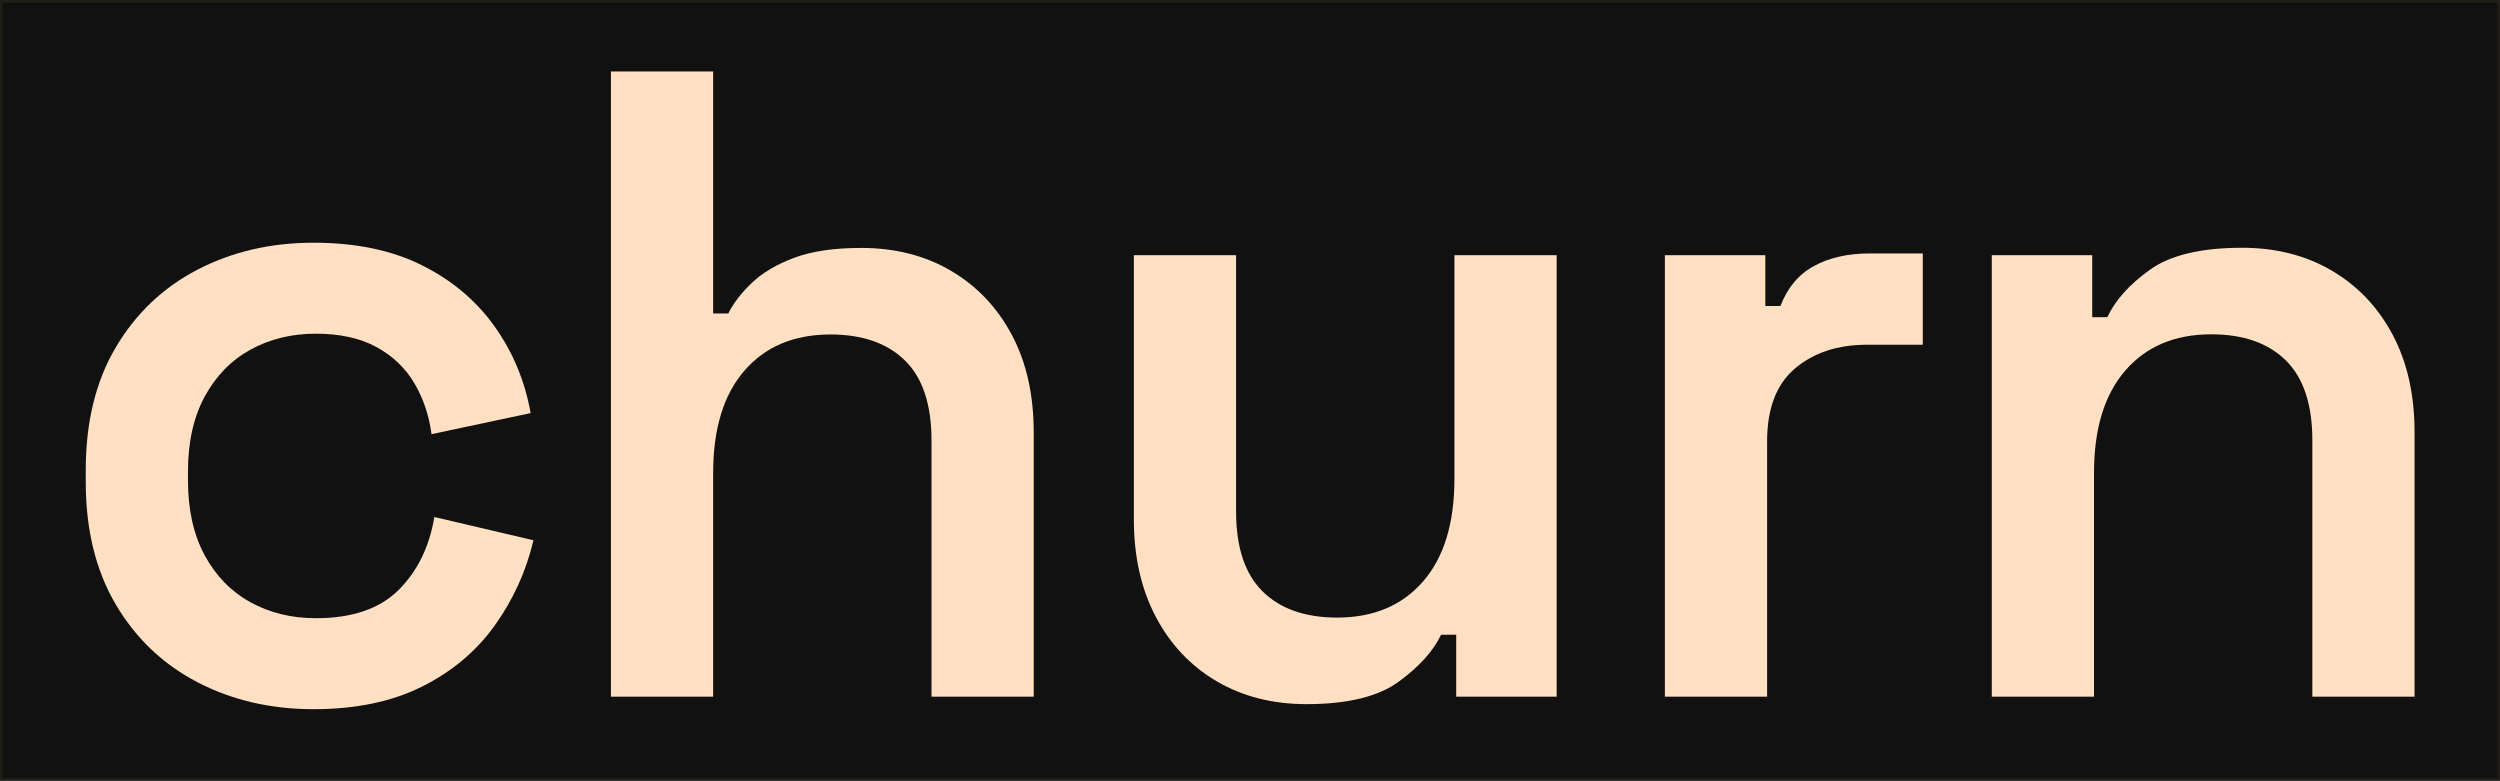
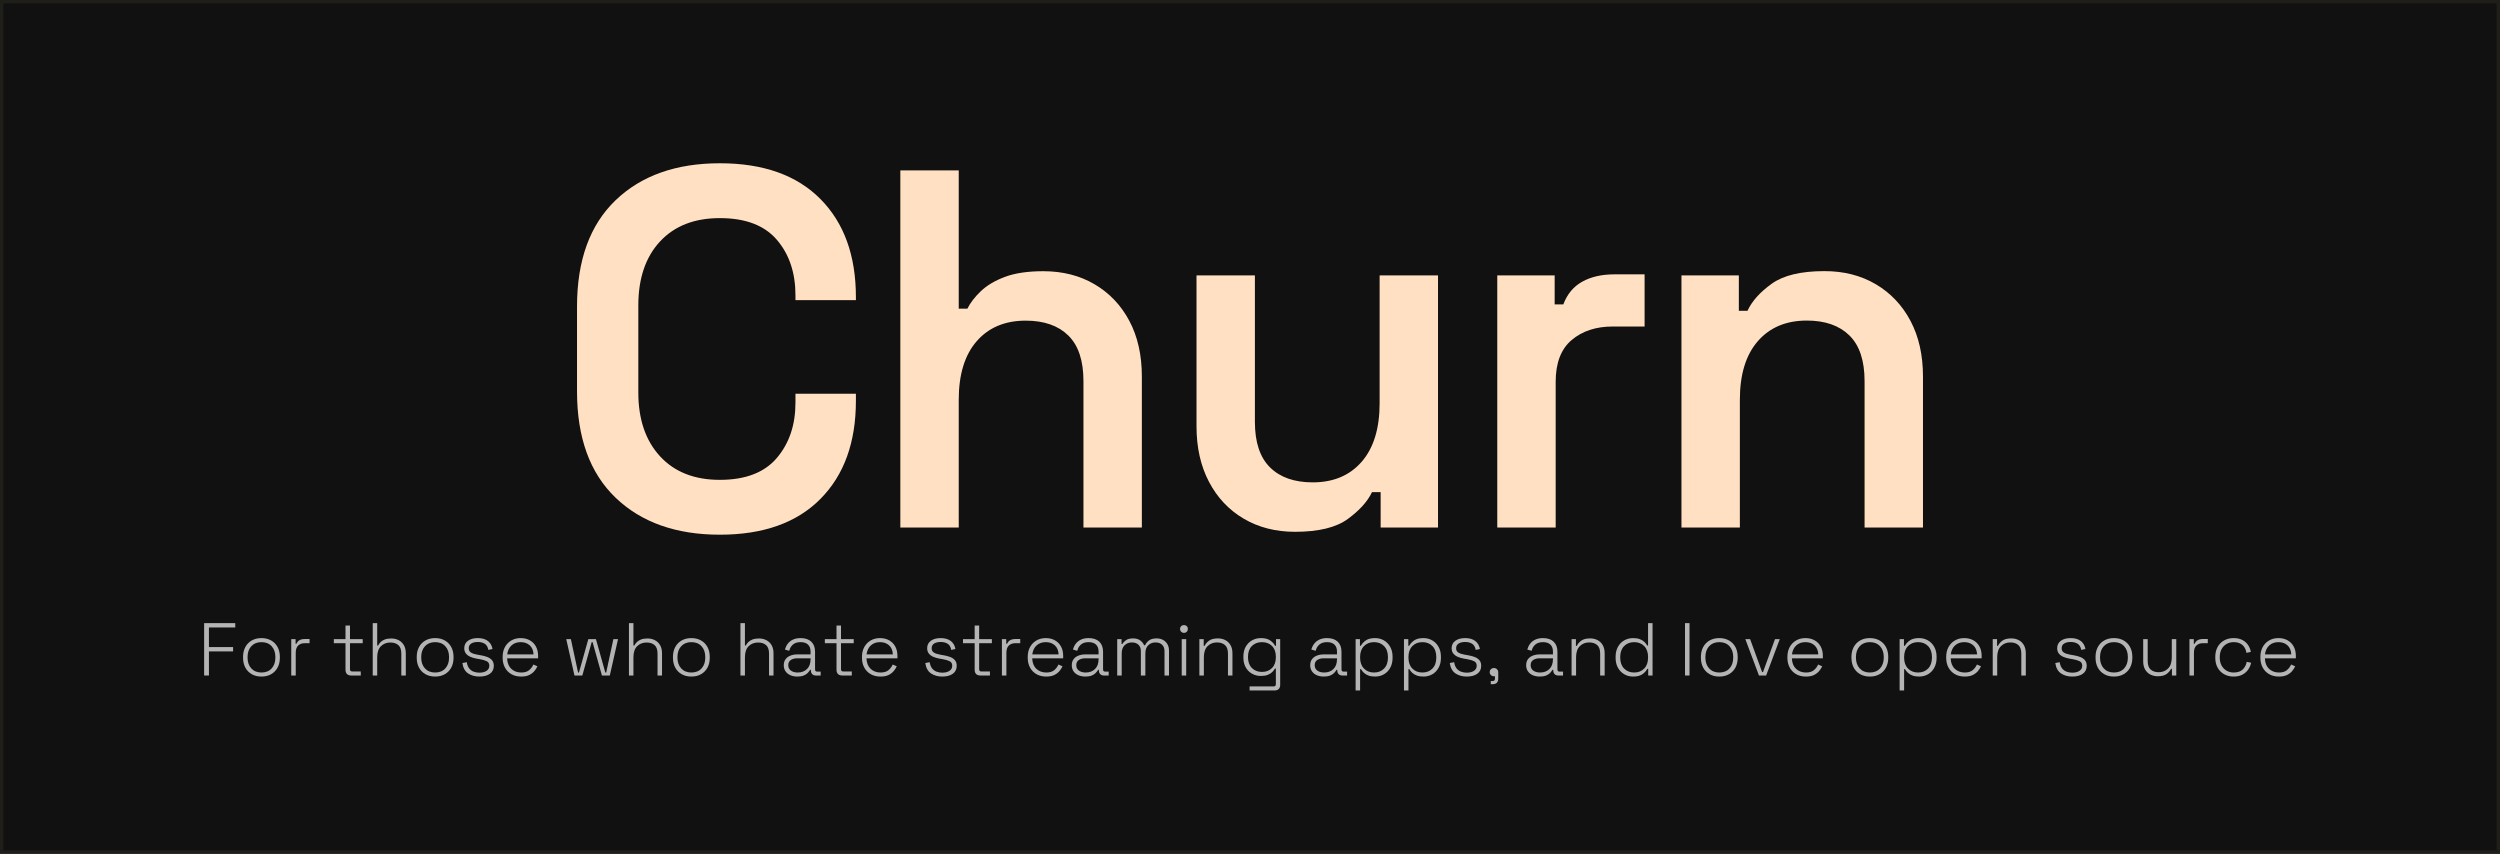
- <svg xmlns="http://www.w3.org/2000/svg" viewBox="0 0 2799 874" width="2799" height="874" role="img" aria-label="churn">
-   <rect x="0" y="0" width="2799" height="874" fill="#111111" />
-   <rect x="1.5" y="1.5" width="2796" height="871" fill="none" stroke="#201e18" stroke-width="3" />
+ <svg xmlns="http://www.w3.org/2000/svg" viewBox="0 0 1470 502" width="1470" height="502" role="img" aria-label="Churn">
+   <rect x="0" y="0" width="1470" height="502" fill="#111111" />
+   <rect x="1" y="1" width="1468" height="500" fill="none" stroke="#201e18" stroke-width="2" />
  <g fill="#ffe0c2">
-     <path transform="translate(46.85 780.00) scale(1 -1)" d="M304.225 -14Q232.4 -14 174.425 16.087Q116.45 46.175 82.8 103.175Q49.15 160.175 49.15 240.475V253.775Q49.15 334.25 82.8 391.163Q116.45 448.075 174.425 478.163Q232.4 508.25 304.225 508.25Q375.05 508.25 425.612 482.988Q476.175 457.725 506.975 414.4Q537.775 371.075 547.25 317.475L436.274 293.925Q432.099 325.5 417.049 350.987Q402 376.475 374.662 391.437Q347.325 406.399 306.7 406.399Q266.075 406.399 233.563 388.5Q201.05 370.6 182.326 336Q163.601 301.4 163.601 251.95V242.3Q163.601 192.85 182.326 158.25Q201.05 123.651 233.563 105.751Q266.075 87.851 306.7 87.851Q367.725 87.851 399.412 119.451Q431.099 151.05 439.449 201.15L550.425 175.125Q538.125 123.175 507.15 79.85Q476.175 36.525 425.612 11.262Q375.05 -14 304.225 -14Z" />
-     <path transform="translate(610.85 780.00) scale(1 -1)" d="M73.15 0V700H187.601V429.05H204.551Q213.251 446.45 231.038 463.413Q248.826 480.375 278.375 491.4Q307.925 502.425 353.325 502.425Q410.45 502.425 454.038 476.713Q497.625 451 522.063 404.937Q546.5 358.875 546.5 296V0H432.049V287.05Q432.049 347.25 402.362 376.387Q372.675 405.524 318.875 405.524Q257.9 405.524 222.75 365.187Q187.601 324.85 187.601 250.425V0Z" />
-     <path transform="translate(1200.85 780.00) scale(1 -1)" d="M261.8 -8.35Q204.85 -8.35 161.175 17.363Q117.5 43.075 93.062 89.638Q68.625 136.2 68.625 198.25V494.25H183.076V207.2Q183.076 147.175 212.763 117.863Q242.45 88.551 296.25 88.551Q357.225 88.551 392.375 128.976Q427.524 169.4 427.524 243.825V494.25H541.975V0H429.524V69.375H412.574Q399.524 41.925 365.125 16.787Q330.725 -8.35 261.8 -8.35Z" />
-     <path transform="translate(1790.85 780.00) scale(1 -1)" d="M73.15 0V494.25H185.601V437.375H202.551Q214.076 467.9 239.926 482.075Q265.776 496.25 302.4 496.25H361.875V394.049H299.525Q250.301 394.049 218.951 367.587Q187.601 341.125 187.601 285.85V0Z" />
-     <path transform="translate(2156.85 780.00) scale(1 -1)" d="M73.15 0V494.25H185.601V424.875H202.551Q215.601 453.15 250 477.875Q284.4 502.6 353.325 502.6Q410.45 502.6 454.038 476.888Q497.625 451.175 522.063 405.025Q546.5 358.875 546.5 296V0H432.049V287.05Q432.049 347.25 402.362 376.475Q372.675 405.699 318.875 405.699Q257.9 405.699 222.75 365.275Q187.601 324.85 187.601 250.425V0Z" />
+     <path transform="translate(323.56 310.20) scale(1 -1)" d="M99.70 -4.20Q61.07 -4.20 38.40 17.55Q15.73 39.30 15.73 80.06V129.94Q15.73 170.70 38.40 192.45Q61.07 214.20 99.70 214.20Q138.04 214.20 158.87 193.15Q179.71 172.11 179.71 135.47V133.72H144.17V136.57Q144.17 156.43 133.24 169.19Q122.32 181.95 99.70 181.95Q77.29 181.95 64.53 168.21Q51.77 154.47 51.77 130.54V79.46Q51.77 55.78 64.53 41.91Q77.29 28.05 99.70 28.05Q122.32 28.05 133.24 40.94Q144.17 53.82 144.17 73.43V78.68H179.71V74.53Q179.71 37.89 158.87 16.85Q138.04 -4.20 99.70 -4.20Z" />
+     <path transform="translate(507.46 310.20) scale(1 -1)" d="M21.94 0.00V210.00H56.28V128.72H61.37Q63.98 133.94 69.31 139.02Q74.65 144.11 83.51 147.42Q92.38 150.73 106.00 150.73Q123.14 150.73 136.21 143.01Q149.29 135.30 156.62 121.48Q163.95 107.66 163.95 88.80V0.00H129.61V86.11Q129.61 104.17 120.71 112.92Q111.80 121.66 95.66 121.66Q77.37 121.66 66.83 109.56Q56.28 97.45 56.28 75.13V0.00Z" />
+     <path transform="translate(682.96 310.20) scale(1 -1)" d="M78.54 -2.50Q61.45 -2.50 48.35 5.21Q35.25 12.92 27.92 26.89Q20.59 40.86 20.59 59.48V148.28H54.92V62.16Q54.92 44.15 63.83 35.36Q72.74 26.57 88.88 26.57Q107.17 26.57 117.71 38.69Q128.26 50.82 128.26 73.15V148.28H162.59V0.00H128.86V20.81H123.77Q119.86 12.58 109.54 5.04Q99.22 -2.50 78.54 -2.50Z" />
+     <path transform="translate(858.46 310.20) scale(1 -1)" d="M21.94 0.00V148.28H55.68V131.21H60.77Q64.22 140.37 71.98 144.62Q79.73 148.88 90.72 148.88H108.56V118.21H89.86Q75.09 118.21 65.69 110.28Q56.28 102.34 56.28 85.75V0.00Z" />
+     <path transform="translate(966.76 310.20) scale(1 -1)" d="M21.94 0.00V148.28H55.68V127.46H60.77Q64.68 135.95 75.00 143.36Q85.32 150.78 106.00 150.78Q123.14 150.78 136.21 143.07Q149.29 135.35 156.62 121.51Q163.95 107.66 163.95 88.80V0.00H129.61V86.11Q129.61 104.17 120.71 112.94Q111.80 121.71 95.66 121.71Q77.37 121.71 66.83 109.58Q56.28 97.45 56.28 75.13V0.00Z" />
+   </g>
+   <g fill="#b4b4b4">
+     <path transform="translate(116.25 397.20) scale(1 -1)" d="M3.78 0.00V30.80H22.09V28.25H6.60V16.72H20.81V14.17H6.60V0.00Z" />
+     <path transform="translate(140.10 397.20) scale(1 -1)" d="M13.64 -0.62Q10.38 -0.62 7.94 0.77Q5.50 2.16 4.16 4.64Q2.82 7.13 2.82 10.43V10.96Q2.82 14.26 4.16 16.74Q5.50 19.23 7.94 20.61Q10.38 22.00 13.64 22.00Q16.90 22.00 19.34 20.61Q21.78 19.23 23.12 16.74Q24.46 14.26 24.46 10.96V10.43Q24.46 7.13 23.12 4.64Q21.78 2.16 19.34 0.77Q16.90 -0.62 13.64 -0.62ZM13.64 1.76Q17.42 1.76 19.62 4.16Q21.82 6.56 21.82 10.52V10.87Q21.82 14.83 19.62 17.23Q17.42 19.62 13.64 19.62Q9.90 19.62 7.68 17.23Q5.46 14.83 5.46 10.87V10.52Q5.46 6.56 7.68 4.16Q9.90 1.76 13.64 1.76Z" />
+     <path transform="translate(167.38 397.20) scale(1 -1)" d="M3.87 0.00V21.38H6.42V18.70H6.95Q7.57 20.15 8.78 20.81Q9.99 21.47 12.14 21.47H14.65V19.01H11.84Q9.42 19.01 7.96 17.64Q6.51 16.28 6.51 13.38V0.00Z" />
+     <path transform="translate(194.97 397.20) scale(1 -1)" d="M11.62 0.00Q9.90 0.00 9.04 0.88Q8.18 1.76 8.18 3.34V19.01H1.32V21.38H8.18V29.39H10.82V21.38H18.30V19.01H10.82V3.70Q10.82 2.38 12.14 2.38H17.16V0.00Z" />
+     <path transform="translate(215.29 397.20) scale(1 -1)" d="M3.87 0.00V30.80H6.51V17.64H7.04Q7.57 18.70 8.51 19.65Q9.46 20.59 10.98 21.19Q12.50 21.78 14.78 21.78Q17.12 21.78 19.05 20.81Q20.99 19.84 22.15 17.91Q23.32 15.97 23.32 13.02V0.00H20.68V12.85Q20.68 16.37 18.92 17.89Q17.16 19.40 14.21 19.40Q10.91 19.40 8.71 17.25Q6.51 15.09 6.51 10.69V0.00Z" />
+     <path transform="translate(242.22 397.20) scale(1 -1)" d="M13.64 -0.62Q10.38 -0.62 7.94 0.77Q5.50 2.16 4.16 4.64Q2.82 7.13 2.82 10.43V10.96Q2.82 14.26 4.16 16.74Q5.50 19.23 7.94 20.61Q10.38 22.00 13.64 22.00Q16.90 22.00 19.34 20.61Q21.78 19.23 23.12 16.74Q24.46 14.26 24.46 10.96V10.43Q24.46 7.13 23.12 4.64Q21.78 2.16 19.34 0.77Q16.90 -0.62 13.64 -0.62ZM13.64 1.76Q17.42 1.76 19.62 4.16Q21.82 6.56 21.82 10.52V10.87Q21.82 14.83 19.62 17.23Q17.42 19.62 13.64 19.62Q9.90 19.62 7.68 17.23Q5.46 14.83 5.46 10.87V10.52Q5.46 6.56 7.68 4.16Q9.90 1.76 13.64 1.76Z" />
+     <path transform="translate(269.50 397.20) scale(1 -1)" d="M12.36 -0.62Q8.49 -0.62 5.74 1.23Q2.99 3.08 2.38 7.35L4.97 7.83Q5.32 5.50 6.40 4.16Q7.48 2.82 9.04 2.24Q10.60 1.67 12.36 1.67Q15.00 1.67 16.61 2.75Q18.22 3.83 18.22 5.72Q18.22 7.66 16.70 8.40Q15.18 9.15 12.67 9.59L10.65 9.94Q8.62 10.30 7.00 11.02Q5.37 11.75 4.42 12.98Q3.48 14.21 3.48 16.06Q3.48 18.83 5.65 20.42Q7.83 22.00 11.44 22.00Q15.09 22.00 17.31 20.35Q19.54 18.70 20.11 15.58L17.64 15.05Q17.20 17.60 15.55 18.66Q13.90 19.71 11.44 19.71Q9.02 19.71 7.57 18.79Q6.12 17.86 6.12 16.06Q6.12 14.30 7.44 13.49Q8.76 12.67 11.04 12.28L13.07 11.92Q15.27 11.57 17.03 10.89Q18.79 10.21 19.82 8.98Q20.86 7.74 20.86 5.72Q20.86 2.68 18.57 1.03Q16.28 -0.62 12.36 -0.62Z" />
+     <path transform="translate(292.73 397.20) scale(1 -1)" d="M13.73 -0.62Q10.43 -0.62 7.99 0.77Q5.54 2.16 4.18 4.66Q2.82 7.17 2.82 10.43V10.96Q2.82 14.26 4.18 16.74Q5.54 19.23 7.94 20.61Q10.34 22.00 13.42 22.00Q16.41 22.00 18.72 20.75Q21.03 19.49 22.35 17.14Q23.67 14.78 23.67 11.53V10.12H5.46Q5.59 6.12 7.90 3.94Q10.21 1.76 13.73 1.76Q16.72 1.76 18.37 3.12Q20.02 4.49 20.90 6.47L23.28 5.41Q22.62 3.96 21.45 2.57Q20.28 1.19 18.44 0.29Q16.59 -0.62 13.73 -0.62ZM5.50 12.41H20.99Q20.81 15.88 18.74 17.75Q16.68 19.62 13.42 19.62Q10.21 19.62 8.10 17.75Q5.98 15.88 5.50 12.41Z" />
+     <path transform="translate(330.40 397.20) scale(1 -1)" d="M7.39 0.00 2.55 21.38H5.28L9.50 1.76H10.03L15.53 21.38H20.02L25.52 1.76H26.05L30.27 21.38H33.00L28.16 0.00H23.54L18.04 19.62H17.51L12.01 0.00Z" />
+     <path transform="translate(365.95 397.20) scale(1 -1)" d="M3.87 0.00V30.80H6.51V17.64H7.04Q7.57 18.70 8.51 19.65Q9.46 20.59 10.98 21.19Q12.50 21.78 14.78 21.78Q17.12 21.78 19.05 20.81Q20.99 19.84 22.15 17.91Q23.32 15.97 23.32 13.02V0.00H20.68V12.85Q20.68 16.37 18.92 17.89Q17.16 19.40 14.21 19.40Q10.91 19.40 8.71 17.25Q6.51 15.09 6.51 10.69V0.00Z" />
+     <path transform="translate(392.88 397.20) scale(1 -1)" d="M13.64 -0.62Q10.38 -0.62 7.94 0.77Q5.50 2.16 4.16 4.64Q2.82 7.13 2.82 10.43V10.96Q2.82 14.26 4.16 16.74Q5.50 19.23 7.94 20.61Q10.38 22.00 13.64 22.00Q16.90 22.00 19.34 20.61Q21.78 19.23 23.12 16.74Q24.46 14.26 24.46 10.96V10.43Q24.46 7.13 23.12 4.64Q21.78 2.16 19.34 0.77Q16.90 -0.62 13.64 -0.62ZM13.64 1.76Q17.42 1.76 19.62 4.16Q21.82 6.56 21.82 10.52V10.87Q21.82 14.83 19.62 17.23Q17.42 19.62 13.64 19.62Q9.90 19.62 7.68 17.23Q5.46 14.83 5.46 10.87V10.52Q5.46 6.56 7.68 4.16Q9.90 1.76 13.64 1.76Z" />
+     <path transform="translate(431.51 397.20) scale(1 -1)" d="M3.87 0.00V30.80H6.51V17.64H7.04Q7.57 18.70 8.51 19.65Q9.46 20.59 10.98 21.19Q12.50 21.78 14.78 21.78Q17.12 21.78 19.05 20.81Q20.99 19.84 22.15 17.91Q23.32 15.97 23.32 13.02V0.00H20.68V12.85Q20.68 16.37 18.92 17.89Q17.16 19.40 14.21 19.40Q10.91 19.40 8.71 17.25Q6.51 15.09 6.51 10.69V0.00Z" />
+     <path transform="translate(458.44 397.20) scale(1 -1)" d="M10.43 -0.62Q8.18 -0.62 6.36 0.15Q4.53 0.92 3.48 2.42Q2.42 3.92 2.42 6.03Q2.42 8.18 3.48 9.59Q4.53 11.00 6.34 11.70Q8.14 12.41 10.34 12.41H18.17V14.12Q18.17 16.72 16.68 18.17Q15.18 19.62 12.32 19.62Q9.50 19.62 7.85 18.24Q6.20 16.85 5.63 14.52L3.08 15.27Q3.61 17.16 4.75 18.68Q5.90 20.20 7.79 21.10Q9.68 22.00 12.32 22.00Q16.37 22.00 18.59 19.89Q20.81 17.78 20.81 13.99V3.61Q20.81 2.29 22.04 2.29H24.11V0.00H21.30Q19.93 0.00 19.14 0.81Q18.35 1.63 18.35 3.04V3.34H17.91Q17.34 2.38 16.43 1.45Q15.53 0.53 14.08 -0.04Q12.63 -0.62 10.43 -0.62ZM10.60 1.76Q13.99 1.76 16.08 3.81Q18.17 5.85 18.17 9.59V10.12H10.38Q8.10 10.12 6.58 9.13Q5.06 8.14 5.06 6.07Q5.06 4.00 6.62 2.88Q8.18 1.76 10.60 1.76Z" />
+     <path transform="translate(483.69 397.20) scale(1 -1)" d="M11.62 0.00Q9.90 0.00 9.04 0.88Q8.18 1.76 8.18 3.34V19.01H1.32V21.38H8.18V29.39H10.82V21.38H18.30V19.01H10.82V3.70Q10.82 2.38 12.14 2.38H17.16V0.00Z" />
+     <path transform="translate(504.02 397.20) scale(1 -1)" d="M13.73 -0.62Q10.43 -0.62 7.99 0.77Q5.54 2.16 4.18 4.66Q2.82 7.17 2.82 10.43V10.96Q2.82 14.26 4.18 16.74Q5.54 19.23 7.94 20.61Q10.34 22.00 13.42 22.00Q16.41 22.00 18.72 20.75Q21.03 19.49 22.35 17.14Q23.67 14.78 23.67 11.53V10.12H5.46Q5.59 6.12 7.90 3.94Q10.21 1.76 13.73 1.76Q16.72 1.76 18.37 3.12Q20.02 4.49 20.90 6.47L23.28 5.41Q22.62 3.96 21.45 2.57Q20.28 1.19 18.44 0.29Q16.59 -0.62 13.73 -0.62ZM5.50 12.41H20.99Q20.81 15.88 18.74 17.75Q16.68 19.62 13.42 19.62Q10.21 19.62 8.10 17.75Q5.98 15.88 5.50 12.41Z" />
+     <path transform="translate(541.69 397.20) scale(1 -1)" d="M12.36 -0.62Q8.49 -0.62 5.74 1.23Q2.99 3.08 2.38 7.35L4.97 7.83Q5.32 5.50 6.40 4.16Q7.48 2.82 9.04 2.24Q10.60 1.67 12.36 1.67Q15.00 1.67 16.61 2.75Q18.22 3.83 18.22 5.72Q18.22 7.66 16.70 8.40Q15.18 9.15 12.67 9.59L10.65 9.94Q8.62 10.30 7.00 11.02Q5.37 11.75 4.42 12.98Q3.48 14.21 3.48 16.06Q3.48 18.83 5.65 20.42Q7.83 22.00 11.44 22.00Q15.09 22.00 17.31 20.35Q19.54 18.70 20.11 15.58L17.64 15.05Q17.20 17.60 15.55 18.66Q13.90 19.71 11.44 19.71Q9.02 19.71 7.57 18.79Q6.12 17.86 6.12 16.06Q6.12 14.30 7.44 13.49Q8.76 12.67 11.04 12.28L13.07 11.92Q15.27 11.57 17.03 10.89Q18.79 10.21 19.82 8.98Q20.86 7.74 20.86 5.72Q20.86 2.68 18.57 1.03Q16.28 -0.62 12.36 -0.62Z" />
+     <path transform="translate(564.92 397.20) scale(1 -1)" d="M11.62 0.00Q9.90 0.00 9.04 0.88Q8.18 1.76 8.18 3.34V19.01H1.32V21.38H8.18V29.39H10.82V21.38H18.30V19.01H10.82V3.70Q10.82 2.38 12.14 2.38H17.16V0.00Z" />
+     <path transform="translate(585.25 397.20) scale(1 -1)" d="M3.87 0.00V21.38H6.42V18.70H6.95Q7.57 20.15 8.78 20.81Q9.99 21.47 12.14 21.47H14.65V19.01H11.84Q9.42 19.01 7.96 17.64Q6.51 16.28 6.51 13.38V0.00Z" />
+     <path transform="translate(601.48 397.20) scale(1 -1)" d="M13.73 -0.62Q10.43 -0.62 7.99 0.77Q5.54 2.16 4.18 4.66Q2.82 7.17 2.82 10.43V10.96Q2.82 14.26 4.18 16.74Q5.54 19.23 7.94 20.61Q10.34 22.00 13.42 22.00Q16.41 22.00 18.72 20.75Q21.03 19.49 22.35 17.14Q23.67 14.78 23.67 11.53V10.12H5.46Q5.59 6.12 7.90 3.94Q10.21 1.76 13.73 1.76Q16.72 1.76 18.37 3.12Q20.02 4.49 20.90 6.47L23.28 5.41Q22.62 3.96 21.45 2.57Q20.28 1.19 18.44 0.29Q16.59 -0.62 13.73 -0.62ZM5.50 12.41H20.99Q20.81 15.88 18.74 17.75Q16.68 19.62 13.42 19.62Q10.21 19.62 8.10 17.75Q5.98 15.88 5.50 12.41Z" />
+     <path transform="translate(627.79 397.20) scale(1 -1)" d="M10.43 -0.62Q8.18 -0.62 6.36 0.15Q4.53 0.92 3.48 2.42Q2.42 3.92 2.42 6.03Q2.42 8.18 3.48 9.59Q4.53 11.00 6.34 11.70Q8.14 12.41 10.34 12.41H18.17V14.12Q18.17 16.72 16.68 18.17Q15.18 19.62 12.32 19.62Q9.50 19.62 7.85 18.24Q6.20 16.85 5.63 14.52L3.08 15.27Q3.61 17.16 4.75 18.68Q5.90 20.20 7.79 21.10Q9.68 22.00 12.32 22.00Q16.37 22.00 18.59 19.89Q20.81 17.78 20.81 13.99V3.61Q20.81 2.29 22.04 2.29H24.11V0.00H21.30Q19.93 0.00 19.14 0.81Q18.35 1.63 18.35 3.04V3.34H17.91Q17.34 2.38 16.43 1.45Q15.53 0.53 14.08 -0.04Q12.63 -0.62 10.43 -0.62ZM10.60 1.76Q13.99 1.76 16.08 3.81Q18.17 5.85 18.17 9.59V10.12H10.38Q8.10 10.12 6.58 9.13Q5.06 8.14 5.06 6.07Q5.06 4.00 6.62 2.88Q8.18 1.76 10.60 1.76Z" />
+     <path transform="translate(653.05 397.20) scale(1 -1)" d="M3.87 0.00V21.38H6.42V18.57H6.95Q7.61 19.76 9.06 20.79Q10.52 21.82 13.20 21.82Q15.80 21.82 17.40 20.64Q19.01 19.45 19.71 17.78H20.24Q20.99 19.45 22.57 20.64Q24.16 21.82 27.02 21.82Q29.22 21.82 30.84 20.92Q32.47 20.02 33.40 18.41Q34.32 16.81 34.32 14.65V0.00H31.68V14.39Q31.68 16.68 30.29 18.06Q28.91 19.45 26.40 19.45Q23.85 19.45 22.13 17.80Q20.42 16.15 20.42 12.98V0.00H17.78V14.39Q17.78 16.68 16.39 18.06Q15.00 19.45 12.50 19.45Q9.94 19.45 8.23 17.80Q6.51 16.15 6.51 12.98V0.00Z" />
+     <path transform="translate(690.98 397.20) scale(1 -1)" d="M3.87 0.00V21.38H6.51V0.00ZM5.19 25.08Q4.22 25.08 3.56 25.74Q2.90 26.40 2.90 27.37Q2.90 28.38 3.56 29.02Q4.22 29.66 5.19 29.66Q6.20 29.66 6.84 29.02Q7.48 28.38 7.48 27.37Q7.48 26.40 6.84 25.74Q6.20 25.08 5.19 25.08Z" />
+     <path transform="translate(701.36 397.20) scale(1 -1)" d="M3.87 0.00V21.38H6.42V17.42H6.95Q7.74 19.14 9.55 20.48Q11.35 21.82 14.78 21.82Q17.12 21.82 19.05 20.86Q20.99 19.89 22.15 17.93Q23.32 15.97 23.32 13.02V0.00H20.68V12.85Q20.68 16.37 18.92 17.91Q17.16 19.45 14.21 19.45Q10.91 19.45 8.71 17.27Q6.51 15.09 6.51 10.69V0.00Z" />
+     <path transform="translate(728.29 397.20) scale(1 -1)" d="M2.82 10.60V11.13Q2.82 14.52 4.20 16.94Q5.59 19.36 7.92 20.68Q10.25 22.00 13.11 22.00Q16.63 22.00 18.59 20.61Q20.55 19.23 21.47 17.47H22.00V21.38H24.46V-5.46Q24.46 -7.04 23.63 -7.92Q22.79 -8.80 21.08 -8.80H6.47V-6.42H20.55Q21.91 -6.42 21.91 -5.10V4.09H21.38Q20.81 3.04 19.78 2.02Q18.74 1.01 17.12 0.37Q15.49 -0.26 13.11 -0.26Q10.25 -0.26 7.90 1.06Q5.54 2.38 4.18 4.82Q2.82 7.26 2.82 10.60ZM13.73 2.11Q17.38 2.11 19.65 4.40Q21.91 6.69 21.91 10.69V11.04Q21.91 15.09 19.65 17.36Q17.38 19.62 13.73 19.62Q10.12 19.62 7.83 17.36Q5.54 15.09 5.54 11.04V10.69Q5.54 6.69 7.83 4.40Q10.12 2.11 13.73 2.11Z" />
+     <path transform="translate(767.98 397.20) scale(1 -1)" d="M10.43 -0.62Q8.18 -0.62 6.36 0.15Q4.53 0.92 3.48 2.42Q2.42 3.92 2.42 6.03Q2.42 8.18 3.48 9.59Q4.53 11.00 6.34 11.70Q8.14 12.41 10.34 12.41H18.17V14.12Q18.17 16.72 16.68 18.17Q15.18 19.62 12.32 19.62Q9.50 19.62 7.85 18.24Q6.20 16.85 5.63 14.52L3.08 15.27Q3.61 17.16 4.75 18.68Q5.90 20.20 7.79 21.10Q9.68 22.00 12.32 22.00Q16.37 22.00 18.59 19.89Q20.81 17.78 20.81 13.99V3.61Q20.81 2.29 22.04 2.29H24.11V0.00H21.30Q19.93 0.00 19.14 0.81Q18.35 1.63 18.35 3.04V3.34H17.91Q17.34 2.38 16.43 1.45Q15.53 0.53 14.08 -0.04Q12.63 -0.62 10.43 -0.62ZM10.60 1.76Q13.99 1.76 16.08 3.81Q18.17 5.85 18.17 9.59V10.12H10.38Q8.10 10.12 6.58 9.13Q5.06 8.14 5.06 6.07Q5.06 4.00 6.62 2.88Q8.18 1.76 10.60 1.76Z" />
+     <path transform="translate(793.23 397.20) scale(1 -1)" d="M3.87 -8.80V21.38H6.42V17.47H6.95Q7.88 19.23 9.83 20.61Q11.79 22.00 15.31 22.00Q18.17 22.00 20.50 20.66Q22.84 19.32 24.22 16.85Q25.61 14.39 25.61 10.96V10.43Q25.61 7.04 24.24 4.55Q22.88 2.07 20.55 0.73Q18.22 -0.62 15.31 -0.62Q12.98 -0.62 11.33 0.02Q9.68 0.66 8.65 1.67Q7.61 2.68 7.04 3.74H6.51V-8.80ZM14.70 1.76Q18.35 1.76 20.61 4.09Q22.88 6.42 22.88 10.52V10.87Q22.88 14.96 20.61 17.29Q18.35 19.62 14.70 19.62Q11.09 19.62 8.80 17.29Q6.51 14.96 6.51 10.87V10.52Q6.51 6.42 8.80 4.09Q11.09 1.76 14.70 1.76Z" />
+     <path transform="translate(821.66 397.20) scale(1 -1)" d="M3.87 -8.80V21.38H6.42V17.47H6.95Q7.88 19.23 9.83 20.61Q11.79 22.00 15.31 22.00Q18.17 22.00 20.50 20.66Q22.84 19.32 24.22 16.85Q25.61 14.39 25.61 10.96V10.43Q25.61 7.04 24.24 4.55Q22.88 2.07 20.55 0.73Q18.22 -0.62 15.31 -0.62Q12.98 -0.62 11.33 0.02Q9.68 0.66 8.65 1.67Q7.61 2.68 7.04 3.74H6.51V-8.80ZM14.70 1.76Q18.35 1.76 20.61 4.09Q22.88 6.42 22.88 10.52V10.87Q22.88 14.96 20.61 17.29Q18.35 19.62 14.70 19.62Q11.09 19.62 8.80 17.29Q6.51 14.96 6.51 10.87V10.52Q6.51 6.42 8.80 4.09Q11.09 1.76 14.70 1.76Z" />
+     <path transform="translate(850.08 397.20) scale(1 -1)" d="M12.36 -0.62Q8.49 -0.62 5.74 1.23Q2.99 3.08 2.38 7.35L4.97 7.83Q5.32 5.50 6.40 4.16Q7.48 2.82 9.04 2.24Q10.60 1.67 12.36 1.67Q15.00 1.67 16.61 2.75Q18.22 3.83 18.22 5.72Q18.22 7.66 16.70 8.40Q15.18 9.15 12.67 9.59L10.65 9.94Q8.62 10.30 7.00 11.02Q5.37 11.75 4.42 12.98Q3.48 14.21 3.48 16.06Q3.48 18.83 5.65 20.42Q7.83 22.00 11.44 22.00Q15.09 22.00 17.31 20.35Q19.54 18.70 20.11 15.58L17.64 15.05Q17.20 17.60 15.55 18.66Q13.90 19.71 11.44 19.71Q9.02 19.71 7.57 18.79Q6.12 17.86 6.12 16.06Q6.12 14.30 7.44 13.49Q8.76 12.67 11.04 12.28L13.07 11.92Q15.27 11.57 17.03 10.89Q18.79 10.21 19.82 8.98Q20.86 7.74 20.86 5.72Q20.86 2.68 18.57 1.03Q16.28 -0.62 12.36 -0.62Z" />
+     <path transform="translate(873.31 397.20) scale(1 -1)" d="M3.26 -5.10V-3.26H4.31Q5.72 -3.26 5.72 -1.85V-0.44H5.15Q4.09 -0.44 3.37 0.24Q2.64 0.92 2.64 1.98Q2.64 3.04 3.37 3.72Q4.09 4.40 5.15 4.40Q6.20 4.40 6.93 3.67Q7.66 2.95 7.66 1.89V-1.76Q7.66 -5.10 4.36 -5.10Z" />
+     <path transform="translate(894.96 397.20) scale(1 -1)" d="M10.43 -0.62Q8.18 -0.62 6.36 0.15Q4.53 0.92 3.48 2.42Q2.42 3.92 2.42 6.03Q2.42 8.18 3.48 9.59Q4.53 11.00 6.34 11.70Q8.14 12.41 10.34 12.41H18.17V14.12Q18.17 16.72 16.68 18.17Q15.18 19.62 12.32 19.62Q9.50 19.62 7.85 18.24Q6.20 16.85 5.63 14.52L3.08 15.27Q3.61 17.16 4.75 18.68Q5.90 20.20 7.79 21.10Q9.68 22.00 12.32 22.00Q16.37 22.00 18.59 19.89Q20.81 17.78 20.81 13.99V3.61Q20.81 2.29 22.04 2.29H24.11V0.00H21.30Q19.93 0.00 19.14 0.81Q18.35 1.63 18.35 3.04V3.34H17.91Q17.34 2.38 16.43 1.45Q15.53 0.53 14.08 -0.04Q12.63 -0.62 10.43 -0.62ZM10.60 1.76Q13.99 1.76 16.08 3.81Q18.17 5.85 18.17 9.59V10.12H10.38Q8.10 10.12 6.58 9.13Q5.06 8.14 5.06 6.07Q5.06 4.00 6.62 2.88Q8.18 1.76 10.60 1.76Z" />
+     <path transform="translate(920.22 397.20) scale(1 -1)" d="M3.87 0.00V21.38H6.42V17.42H6.95Q7.74 19.14 9.55 20.48Q11.35 21.82 14.78 21.82Q17.12 21.82 19.05 20.86Q20.99 19.89 22.15 17.93Q23.32 15.97 23.32 13.02V0.00H20.68V12.85Q20.68 16.37 18.92 17.91Q17.16 19.45 14.21 19.45Q10.91 19.45 8.71 17.27Q6.51 15.09 6.51 10.69V0.00Z" />
+     <path transform="translate(947.15 397.20) scale(1 -1)" d="M13.11 -0.62Q10.25 -0.62 7.92 0.73Q5.59 2.07 4.20 4.55Q2.82 7.04 2.82 10.43V10.96Q2.82 14.34 4.18 16.83Q5.54 19.32 7.90 20.66Q10.25 22.00 13.11 22.00Q15.49 22.00 17.12 21.36Q18.74 20.72 19.78 19.73Q20.81 18.74 21.38 17.64H21.91V30.80H24.55V0.00H22.00V3.92H21.47Q20.55 2.16 18.59 0.77Q16.63 -0.62 13.11 -0.62ZM13.73 1.76Q17.38 1.76 19.65 4.09Q21.91 6.42 21.91 10.52V10.87Q21.91 14.96 19.65 17.29Q17.38 19.62 13.73 19.62Q10.12 19.62 7.83 17.29Q5.54 14.96 5.54 10.87V10.52Q5.54 6.42 7.83 4.09Q10.12 1.76 13.73 1.76Z" />
+     <path transform="translate(986.92 397.20) scale(1 -1)" d="M3.87 0.00V30.80H6.51V0.00Z" />
+     <path transform="translate(997.31 397.20) scale(1 -1)" d="M13.64 -0.62Q10.38 -0.62 7.94 0.77Q5.50 2.16 4.16 4.64Q2.82 7.13 2.82 10.43V10.96Q2.82 14.26 4.16 16.74Q5.50 19.23 7.94 20.61Q10.38 22.00 13.64 22.00Q16.90 22.00 19.34 20.61Q21.78 19.23 23.12 16.74Q24.46 14.26 24.46 10.96V10.43Q24.46 7.13 23.12 4.64Q21.78 2.16 19.34 0.77Q16.90 -0.62 13.64 -0.62ZM13.64 1.76Q17.42 1.76 19.62 4.16Q21.82 6.56 21.82 10.52V10.87Q21.82 14.83 19.62 17.23Q17.42 19.62 13.64 19.62Q9.90 19.62 7.68 17.23Q5.46 14.83 5.46 10.87V10.52Q5.46 6.56 7.68 4.16Q9.90 1.76 13.64 1.76Z" />
+     <path transform="translate(1024.59 397.20) scale(1 -1)" d="M9.68 0.00 1.67 21.38H4.49L11.53 2.02H12.06L19.10 21.38H21.91L13.90 0.00Z" />
+     <path transform="translate(1048.17 397.20) scale(1 -1)" d="M13.73 -0.62Q10.43 -0.62 7.99 0.77Q5.54 2.16 4.18 4.66Q2.82 7.17 2.82 10.43V10.96Q2.82 14.26 4.18 16.74Q5.54 19.23 7.94 20.61Q10.34 22.00 13.42 22.00Q16.41 22.00 18.72 20.75Q21.03 19.49 22.35 17.14Q23.67 14.78 23.67 11.53V10.12H5.46Q5.59 6.12 7.90 3.94Q10.21 1.76 13.73 1.76Q16.72 1.76 18.37 3.12Q20.02 4.49 20.90 6.47L23.28 5.41Q22.62 3.96 21.45 2.57Q20.28 1.19 18.44 0.29Q16.59 -0.62 13.73 -0.62ZM5.50 12.41H20.99Q20.81 15.88 18.74 17.75Q16.68 19.62 13.42 19.62Q10.21 19.62 8.10 17.75Q5.98 15.88 5.50 12.41Z" />
+     <path transform="translate(1085.83 397.20) scale(1 -1)" d="M13.64 -0.62Q10.38 -0.62 7.94 0.77Q5.50 2.16 4.16 4.64Q2.82 7.13 2.82 10.43V10.96Q2.82 14.26 4.16 16.74Q5.50 19.23 7.94 20.61Q10.38 22.00 13.64 22.00Q16.90 22.00 19.34 20.61Q21.78 19.23 23.12 16.74Q24.46 14.26 24.46 10.96V10.43Q24.46 7.13 23.12 4.64Q21.78 2.16 19.34 0.77Q16.90 -0.62 13.64 -0.62ZM13.64 1.76Q17.42 1.76 19.62 4.16Q21.82 6.56 21.82 10.52V10.87Q21.82 14.83 19.62 17.23Q17.42 19.62 13.64 19.62Q9.90 19.62 7.68 17.23Q5.46 14.83 5.46 10.87V10.52Q5.46 6.56 7.68 4.16Q9.90 1.76 13.64 1.76Z" />
+     <path transform="translate(1113.11 397.20) scale(1 -1)" d="M3.87 -8.80V21.38H6.42V17.47H6.95Q7.88 19.23 9.83 20.61Q11.79 22.00 15.31 22.00Q18.17 22.00 20.50 20.66Q22.84 19.32 24.22 16.85Q25.61 14.39 25.61 10.96V10.43Q25.61 7.04 24.24 4.55Q22.88 2.07 20.55 0.73Q18.22 -0.62 15.31 -0.62Q12.98 -0.62 11.33 0.02Q9.68 0.66 8.65 1.67Q7.61 2.68 7.04 3.74H6.51V-8.80ZM14.70 1.76Q18.35 1.76 20.61 4.09Q22.88 6.42 22.88 10.52V10.87Q22.88 14.96 20.61 17.29Q18.35 19.62 14.70 19.62Q11.09 19.62 8.80 17.29Q6.51 14.96 6.51 10.87V10.52Q6.51 6.42 8.80 4.09Q11.09 1.76 14.70 1.76Z" />
+     <path transform="translate(1141.54 397.20) scale(1 -1)" d="M13.73 -0.62Q10.43 -0.62 7.99 0.77Q5.54 2.16 4.18 4.66Q2.82 7.17 2.82 10.43V10.96Q2.82 14.26 4.18 16.74Q5.54 19.23 7.94 20.61Q10.34 22.00 13.42 22.00Q16.41 22.00 18.72 20.75Q21.03 19.49 22.35 17.14Q23.67 14.78 23.67 11.53V10.12H5.46Q5.59 6.12 7.90 3.94Q10.21 1.76 13.73 1.76Q16.72 1.76 18.37 3.12Q20.02 4.49 20.90 6.47L23.28 5.41Q22.62 3.96 21.45 2.57Q20.28 1.19 18.44 0.29Q16.59 -0.62 13.73 -0.62ZM5.50 12.41H20.99Q20.81 15.88 18.74 17.75Q16.68 19.62 13.42 19.62Q10.21 19.62 8.10 17.75Q5.98 15.88 5.50 12.41Z" />
+     <path transform="translate(1167.85 397.20) scale(1 -1)" d="M3.87 0.00V21.38H6.42V17.42H6.95Q7.74 19.14 9.55 20.48Q11.35 21.82 14.78 21.82Q17.12 21.82 19.05 20.86Q20.99 19.89 22.15 17.93Q23.32 15.97 23.32 13.02V0.00H20.68V12.85Q20.68 16.37 18.92 17.91Q17.16 19.45 14.21 19.45Q10.91 19.45 8.71 17.27Q6.51 15.09 6.51 10.69V0.00Z" />
+     <path transform="translate(1206.13 397.20) scale(1 -1)" d="M12.36 -0.62Q8.49 -0.62 5.74 1.23Q2.99 3.08 2.38 7.35L4.97 7.83Q5.32 5.50 6.40 4.16Q7.48 2.82 9.04 2.24Q10.60 1.67 12.36 1.67Q15.00 1.67 16.61 2.75Q18.22 3.83 18.22 5.72Q18.22 7.66 16.70 8.40Q15.18 9.15 12.67 9.59L10.65 9.94Q8.62 10.30 7.00 11.02Q5.37 11.75 4.42 12.98Q3.48 14.21 3.48 16.06Q3.48 18.83 5.65 20.42Q7.83 22.00 11.44 22.00Q15.09 22.00 17.31 20.35Q19.54 18.70 20.11 15.58L17.64 15.05Q17.20 17.60 15.55 18.66Q13.90 19.71 11.44 19.71Q9.02 19.71 7.57 18.79Q6.12 17.86 6.12 16.06Q6.12 14.30 7.44 13.49Q8.76 12.67 11.04 12.28L13.07 11.92Q15.27 11.57 17.03 10.89Q18.79 10.21 19.82 8.98Q20.86 7.74 20.86 5.72Q20.86 2.68 18.57 1.03Q16.28 -0.62 12.36 -0.62Z" />
+     <path transform="translate(1229.36 397.20) scale(1 -1)" d="M13.64 -0.62Q10.38 -0.62 7.94 0.77Q5.50 2.16 4.16 4.64Q2.82 7.13 2.82 10.43V10.96Q2.82 14.26 4.16 16.74Q5.50 19.23 7.94 20.61Q10.38 22.00 13.64 22.00Q16.90 22.00 19.34 20.61Q21.78 19.23 23.12 16.74Q24.46 14.26 24.46 10.96V10.43Q24.46 7.13 23.12 4.64Q21.78 2.16 19.34 0.77Q16.90 -0.62 13.64 -0.62ZM13.64 1.76Q17.42 1.76 19.62 4.16Q21.82 6.56 21.82 10.52V10.87Q21.82 14.83 19.62 17.23Q17.42 19.62 13.64 19.62Q9.90 19.62 7.68 17.23Q5.46 14.83 5.46 10.87V10.52Q5.46 6.56 7.68 4.16Q9.90 1.76 13.64 1.76Z" />
+     <path transform="translate(1256.64 397.20) scale(1 -1)" d="M12.10 -0.44Q9.81 -0.44 7.85 0.53Q5.90 1.50 4.73 3.45Q3.56 5.41 3.56 8.36V21.38H6.20V8.54Q6.20 5.06 7.96 3.50Q9.72 1.94 12.67 1.94Q15.97 1.94 18.17 4.11Q20.37 6.29 20.37 10.69V21.38H23.01V0.00H20.46V3.96H19.93Q19.14 2.24 17.34 0.90Q15.53 -0.44 12.10 -0.44Z" />
+     <path transform="translate(1283.53 397.20) scale(1 -1)" d="M3.87 0.00V21.38H6.42V18.70H6.95Q7.57 20.15 8.78 20.81Q9.99 21.47 12.14 21.47H14.65V19.01H11.84Q9.42 19.01 7.96 17.64Q6.51 16.28 6.51 13.38V0.00Z" />
+     <path transform="translate(1299.76 397.20) scale(1 -1)" d="M13.64 -0.62Q10.52 -0.62 8.07 0.73Q5.63 2.07 4.22 4.58Q2.82 7.08 2.82 10.47V10.91Q2.82 14.34 4.22 16.83Q5.63 19.32 8.07 20.66Q10.52 22.00 13.64 22.00Q16.72 22.00 18.85 20.83Q20.99 19.67 22.20 17.80Q23.41 15.93 23.72 13.86L21.12 13.33Q20.90 15.05 20.02 16.48Q19.14 17.91 17.56 18.77Q15.97 19.62 13.64 19.62Q11.31 19.62 9.46 18.55Q7.61 17.47 6.53 15.51Q5.46 13.55 5.46 10.87V10.52Q5.46 7.83 6.53 5.87Q7.61 3.92 9.46 2.84Q11.31 1.76 13.64 1.76Q17.16 1.76 19.01 3.59Q20.86 5.41 21.30 8.05L23.89 7.52Q23.50 5.46 22.24 3.59Q20.99 1.72 18.85 0.55Q16.72 -0.62 13.64 -0.62Z" />
+     <path transform="translate(1326.29 397.20) scale(1 -1)" d="M13.73 -0.62Q10.43 -0.62 7.99 0.77Q5.54 2.16 4.18 4.66Q2.82 7.17 2.82 10.43V10.96Q2.82 14.26 4.18 16.74Q5.54 19.23 7.94 20.61Q10.34 22.00 13.42 22.00Q16.41 22.00 18.72 20.75Q21.03 19.49 22.35 17.14Q23.67 14.78 23.67 11.53V10.12H5.46Q5.59 6.12 7.90 3.94Q10.21 1.76 13.73 1.76Q16.72 1.76 18.37 3.12Q20.02 4.49 20.90 6.47L23.28 5.41Q22.62 3.96 21.45 2.57Q20.28 1.19 18.44 0.29Q16.59 -0.62 13.73 -0.62ZM5.50 12.41H20.99Q20.81 15.88 18.74 17.75Q16.68 19.62 13.42 19.62Q10.21 19.62 8.10 17.75Q5.98 15.88 5.50 12.41Z" />
  </g>
</svg>
